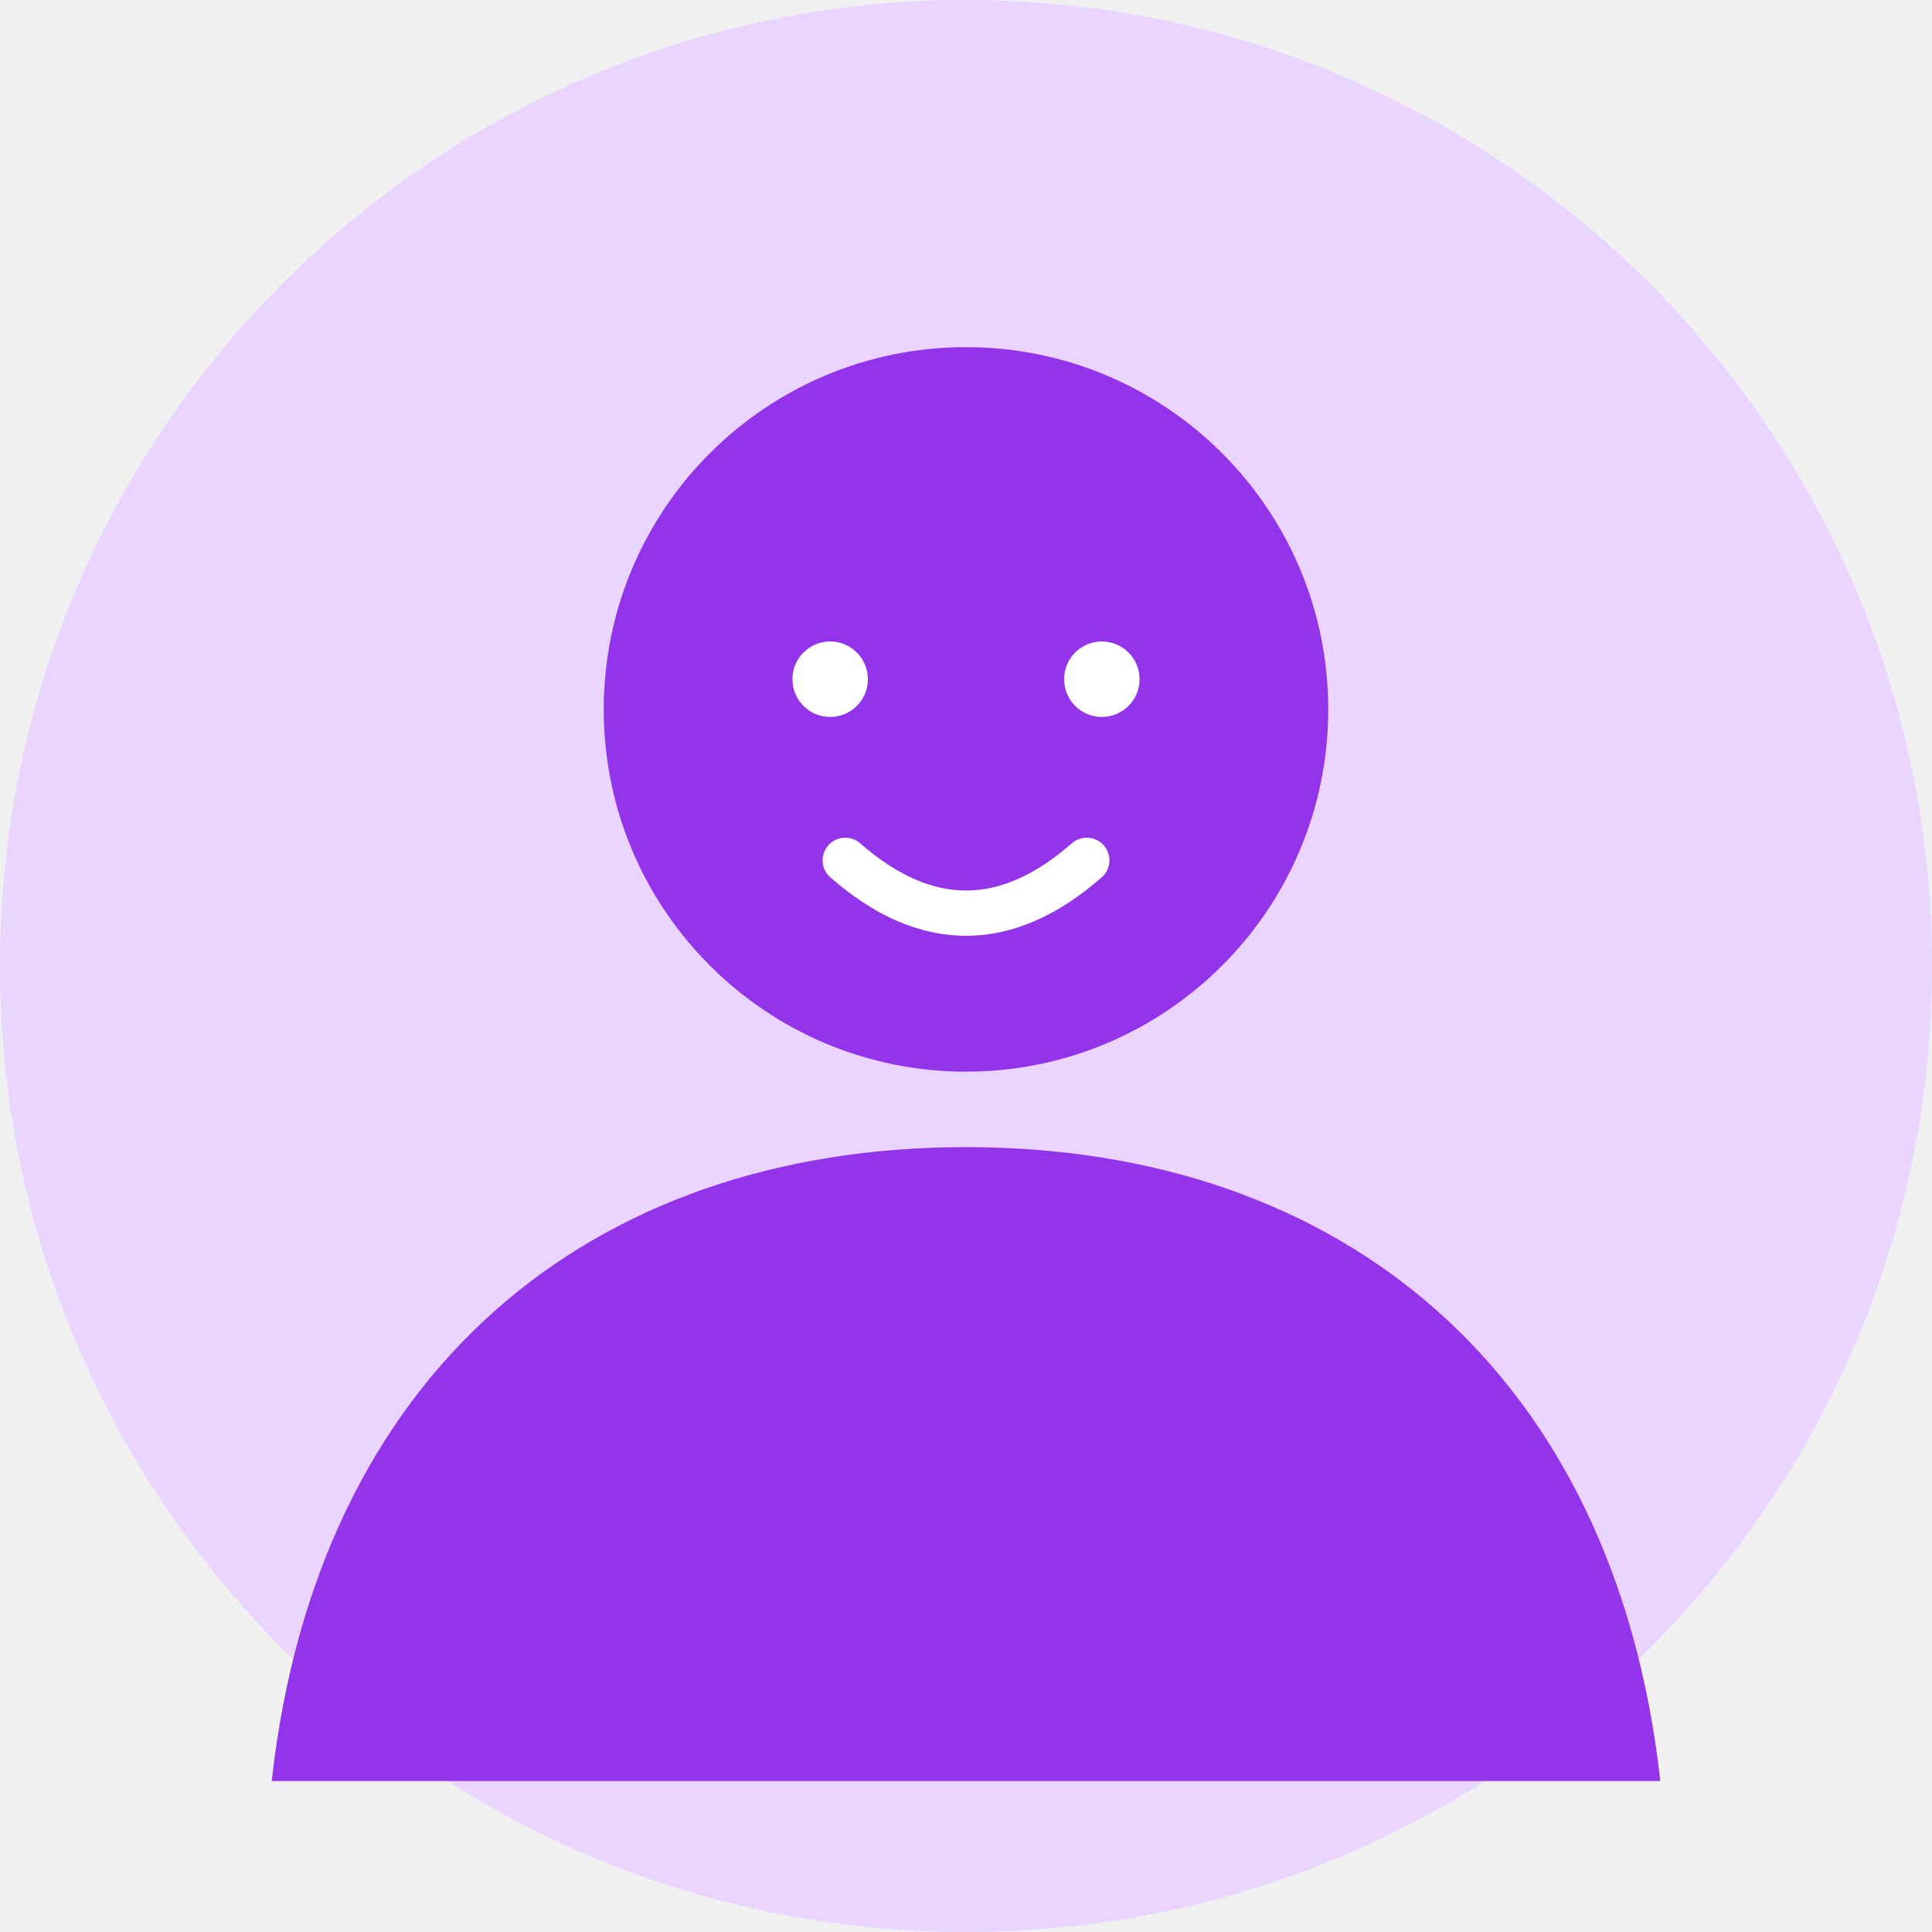
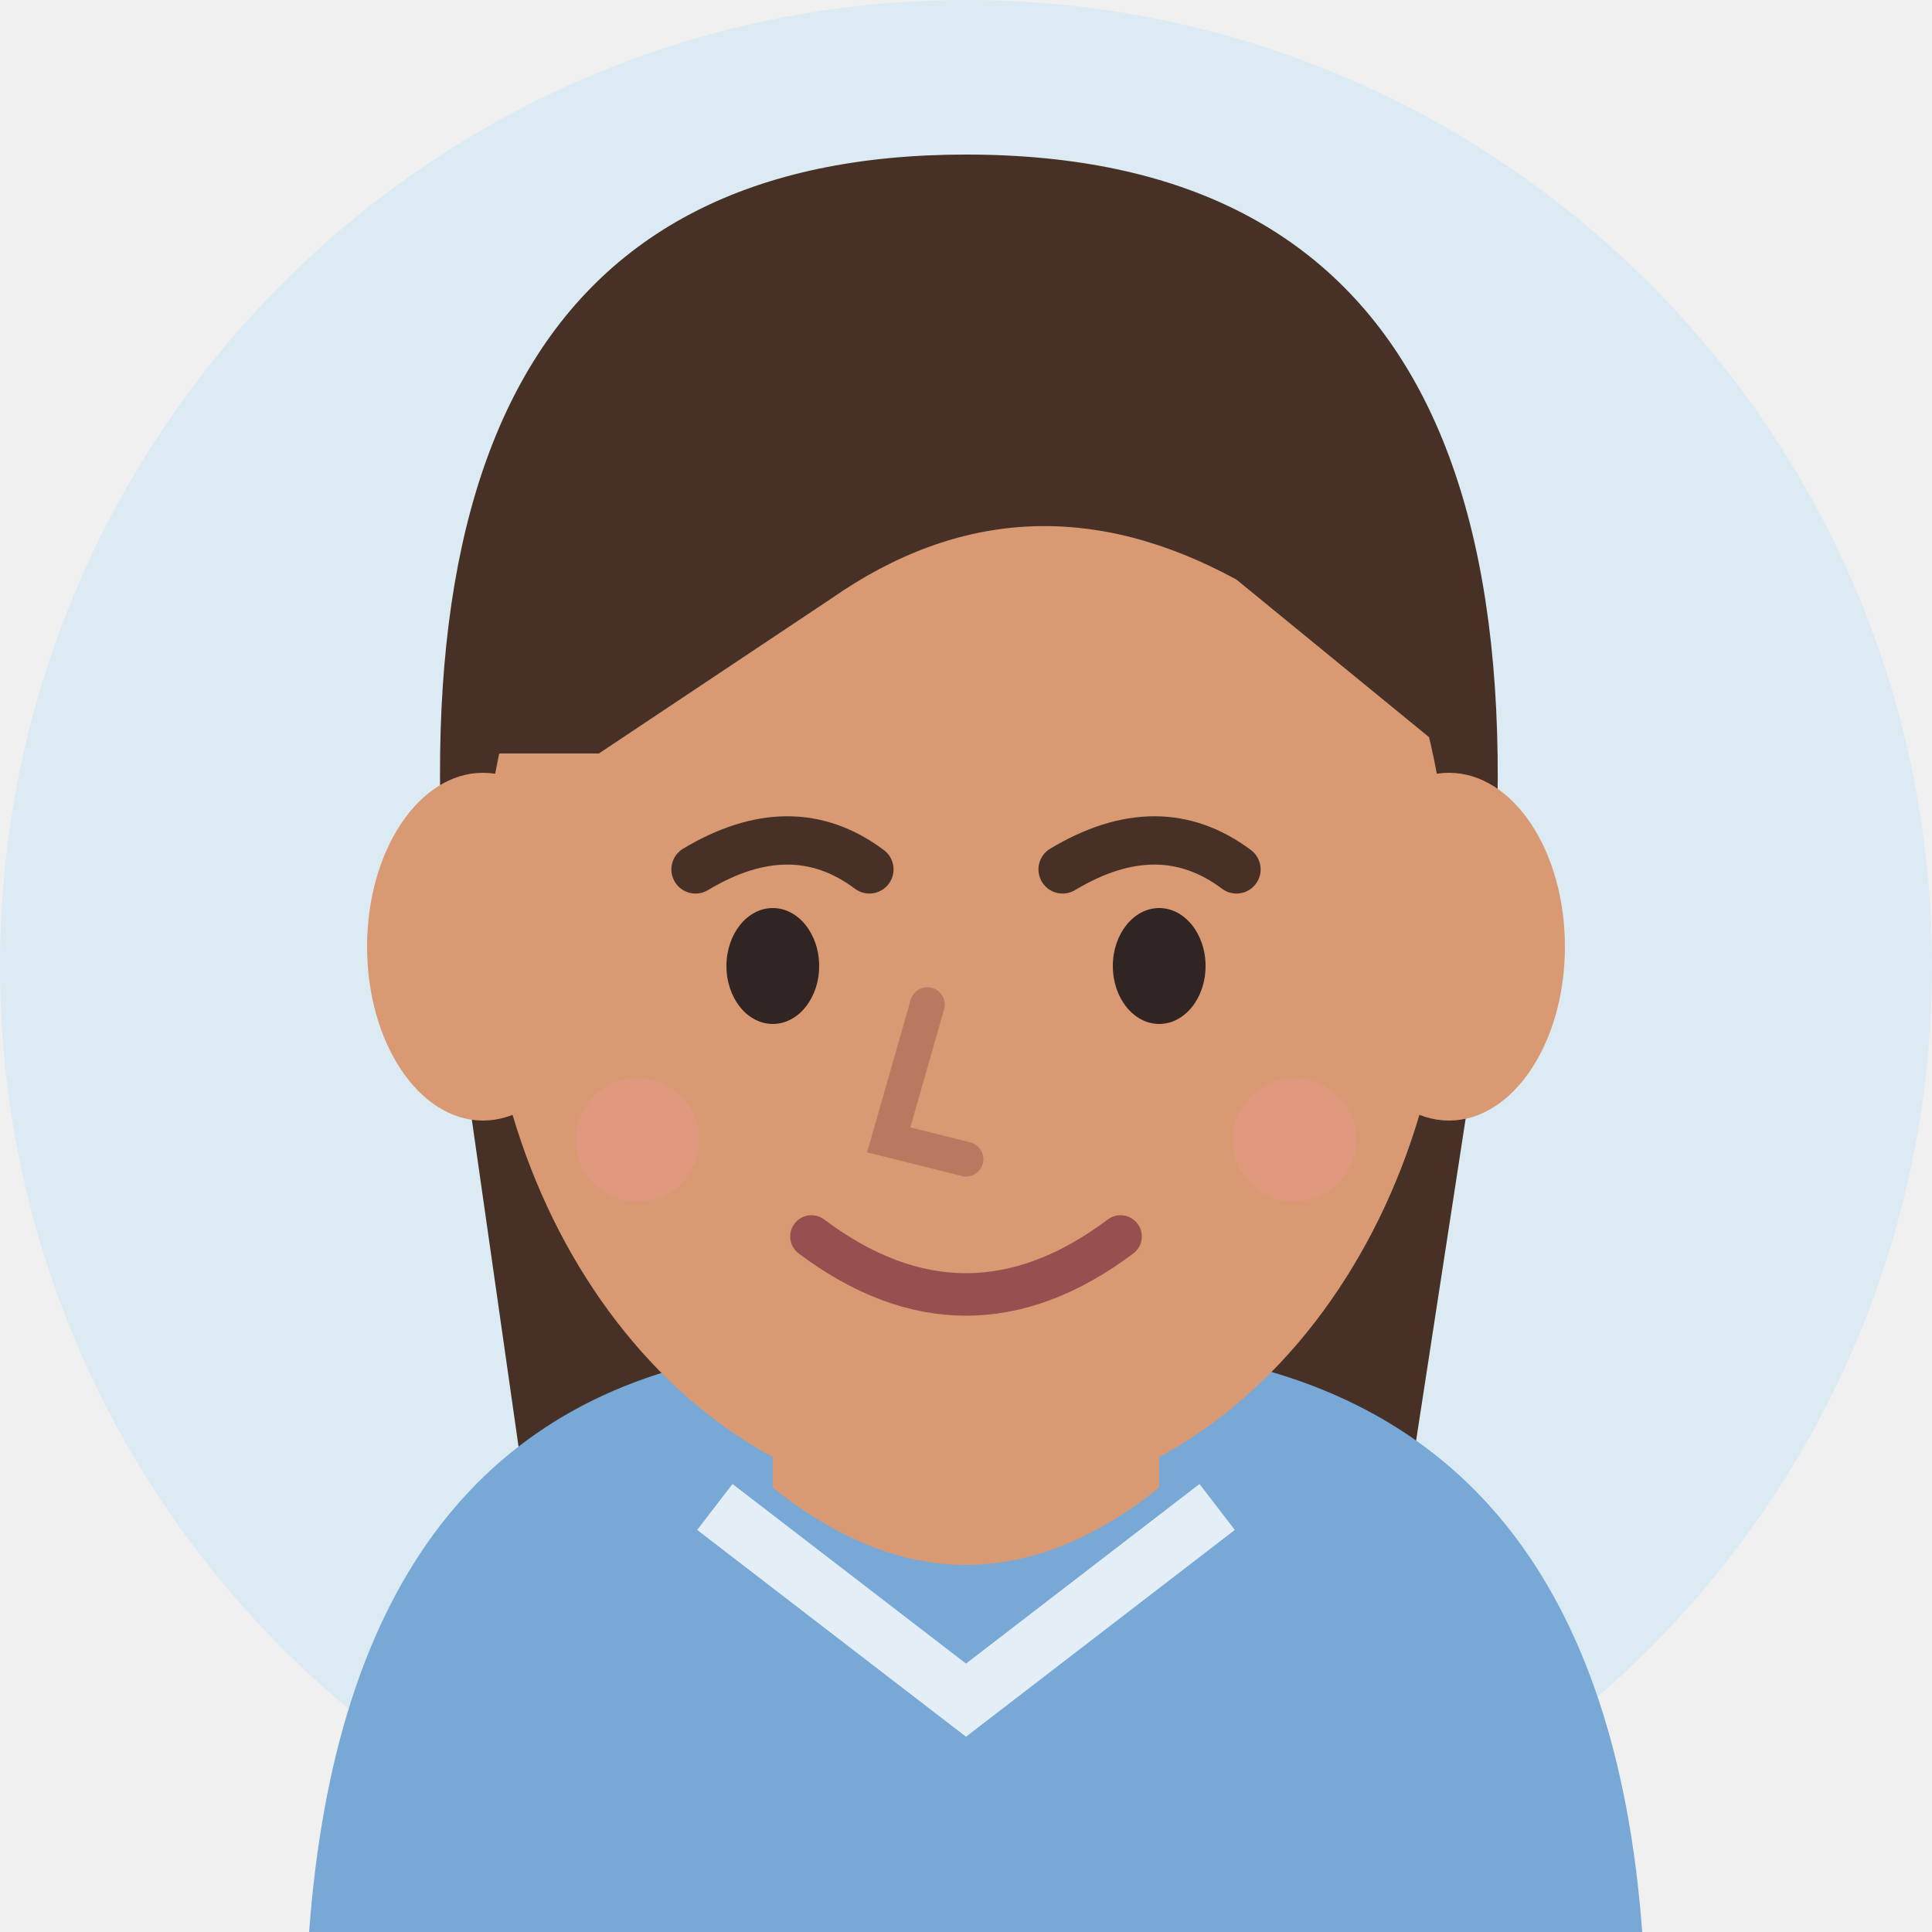
- <svg xmlns="http://www.w3.org/2000/svg" viewBox="0 0 128 128">
-   <rect width="128" height="128" rx="64" fill="#e9d5ff" />
-   <circle cx="64" cy="47" r="24" fill="#9333ea" />
-   <path d="M18 118c3-27 21-42 46-42s43 15 46 42" fill="#9333ea" />
-   <circle cx="55" cy="45" r="2.5" fill="white" />
-   <circle cx="73" cy="45" r="2.5" fill="white" />
-   <path d="M56 57q8 7 16 0" fill="none" stroke="white" stroke-width="3" stroke-linecap="round" />
+ <svg xmlns="http://www.w3.org/2000/svg" viewBox="0 0 100 100">
+   <rect width="100" height="100" rx="50" fill="#DCEBF3" />
+   <path d="M24 55 Q17 8 50 8 Q84 8 76 57 L72 83 L28 83 Z" fill="#473126" />
+   <path d="M16 100 Q18 73 39 70 L61 70 Q83 73 85 100Z" fill="#78A8D5" />
+   <path d="M40 65 L40 77 Q50 85 60 77 L60 65Z" fill="#D99A73" />
+   <ellipse cx="25" cy="49" rx="6" ry="9" fill="#D99A73" />
+   <ellipse cx="75" cy="49" rx="6" ry="9" fill="#D99A73" />
+   <ellipse cx="50" cy="47" rx="25" ry="31" fill="#D99A73" />
+   <path d="M25 39 Q24 14 49 15 Q74 14 75 39 L64 30 Q53 24 43 31 L31 39 Z" fill="#473126" />
+   <path d="M36 45 Q41 42 45 45" fill="none" stroke="#473126" stroke-width="2.5" stroke-linecap="round" />
+   <path d="M55 45 Q60 42 64 45" fill="none" stroke="#473126" stroke-width="2.5" stroke-linecap="round" />
+   <ellipse cx="40" cy="50" rx="2.4" ry="3" fill="#302522" />
+   <ellipse cx="60" cy="50" rx="2.4" ry="3" fill="#302522" />
+   <path d="M48 52 L46 59 L50 60" fill="none" stroke="#B97960" stroke-width="1.8" stroke-linecap="round" />
+   <path d="M42 64 Q50 70 58 64" fill="none" stroke="#984F50" stroke-width="2.2" stroke-linecap="round" />
+   <circle cx="33" cy="59" r="3.2" fill="#E9958C" opacity=".42" />
+   <circle cx="67" cy="59" r="3.2" fill="#E9958C" opacity=".42" />
+   <path d="M37 78 L50 88 L63 78" fill="none" stroke="#FFFFFF" stroke-width="3" opacity=".8" />
</svg>
